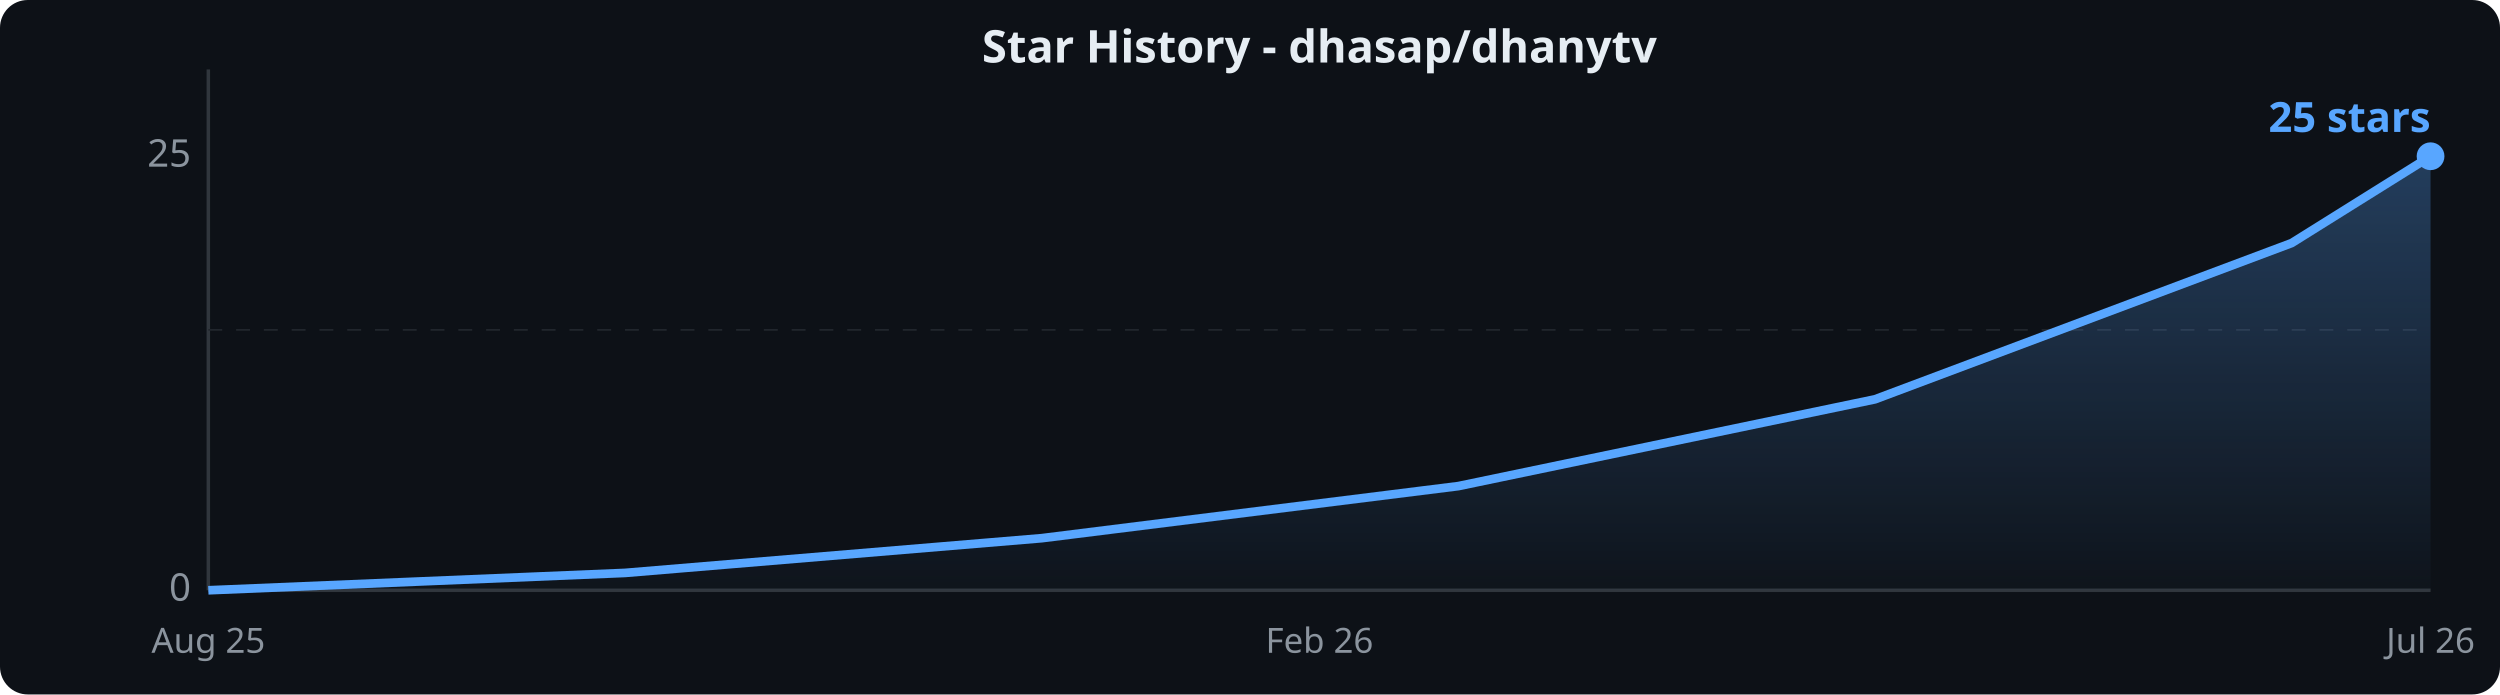
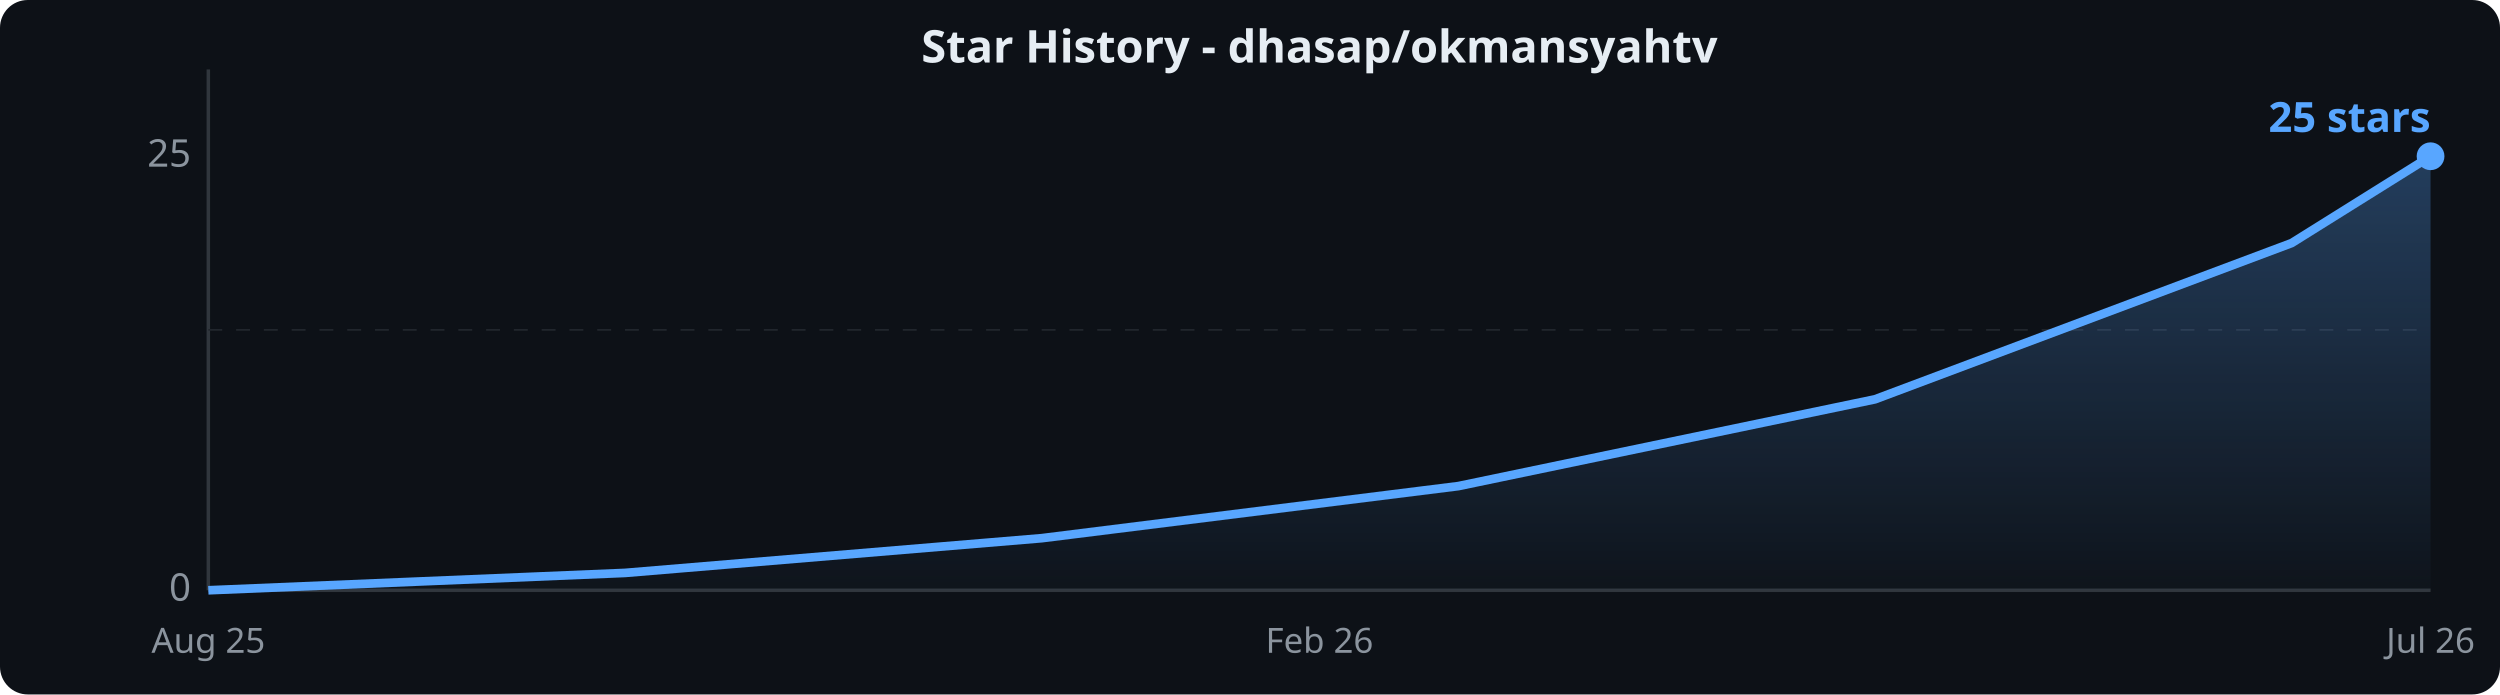
<svg xmlns="http://www.w3.org/2000/svg" width="720" height="200">
  <defs>
    <linearGradient id="g" x1="0" y1="0" x2="0" y2="1">
      <stop offset="0%" stop-color="#58a6ff" stop-opacity="0.3" />
      <stop offset="100%" stop-color="#58a6ff" stop-opacity="0.02" />
    </linearGradient>
  </defs>
  <rect width="720" height="200" fill="#0d1117" rx="8" />
  <line x1="60" y1="170" x2="700" y2="170" stroke="#30363d" stroke-width="1" />
  <line x1="60" y1="20" x2="60" y2="170" stroke="#30363d" stroke-width="1" />
  <line x1="60" y1="95" x2="700" y2="95" stroke="#21262d" stroke-width="0.5" stroke-dasharray="4" />
  <text x="55" y="173" fill="#8b949e" font-size="11" text-anchor="end" font-family="system-ui">0</text>
  <text x="55" y="48" fill="#8b949e" font-size="11" text-anchor="end" font-family="system-ui">25</text>
  <text x="60" y="188" fill="#8b949e" font-size="10" text-anchor="middle" font-family="system-ui">Aug 25</text>
  <text x="380" y="188" fill="#8b949e" font-size="10" text-anchor="middle" font-family="system-ui">Feb 26</text>
  <text x="700" y="188" fill="#8b949e" font-size="10" text-anchor="middle" font-family="system-ui">Jul 26</text>
  <path d="M60,170 L180,165 L300,155 L420,140 L540,115 L660,70 L700,45 L700,170 Z" fill="url(#g)" />
  <polyline points="60,170 180,165 300,155 420,140 540,115 660,70 700,45" fill="none" stroke="#58a6ff" stroke-width="2.5" stroke-linejoin="round" />
  <circle cx="700" cy="45" r="4" fill="#58a6ff" />
-   <text x="380" y="18" fill="#e6edf3" font-size="13" text-anchor="middle" font-weight="600" font-family="system-ui">Star History - dhasap/dhanytv</text>
+   <text x="380" y="18" fill="#e6edf3" font-size="13" text-anchor="middle" font-weight="600" font-family="system-ui">Star History - dhasap/okmansyahtv</text>
  <text x="700" y="38" fill="#58a6ff" font-size="12" text-anchor="end" font-weight="bold" font-family="system-ui">25 stars</text>
</svg>
